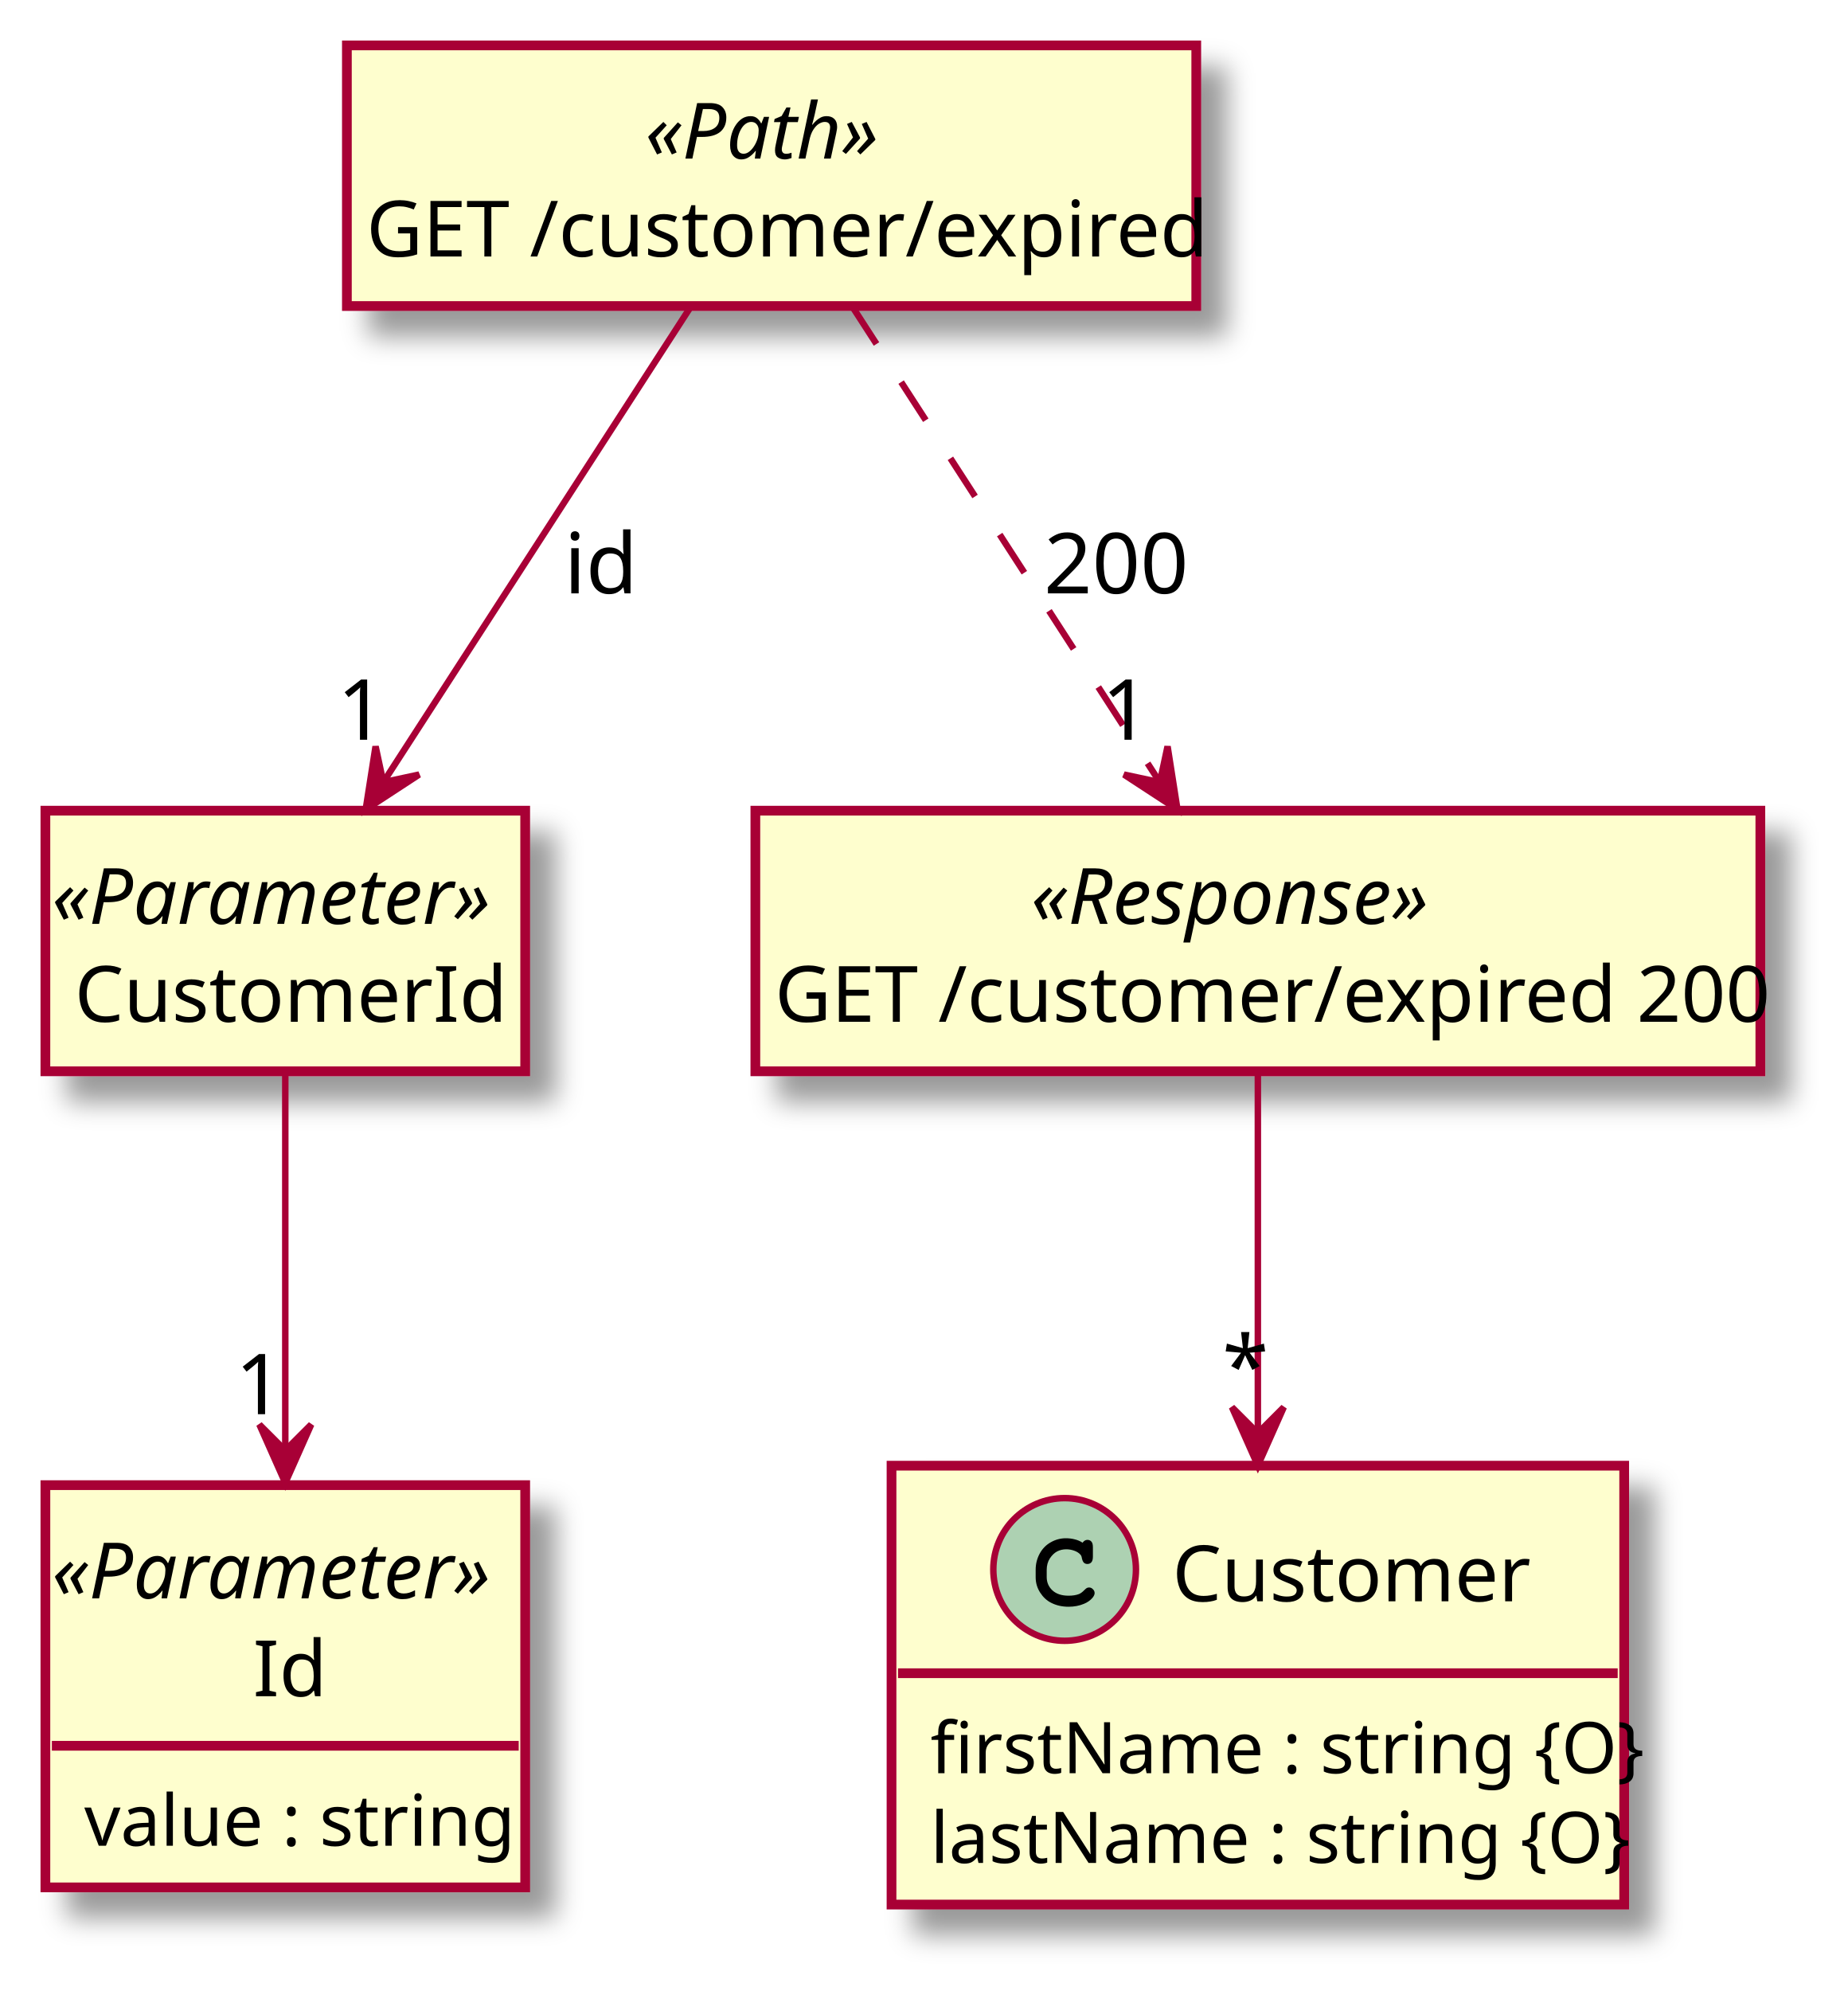
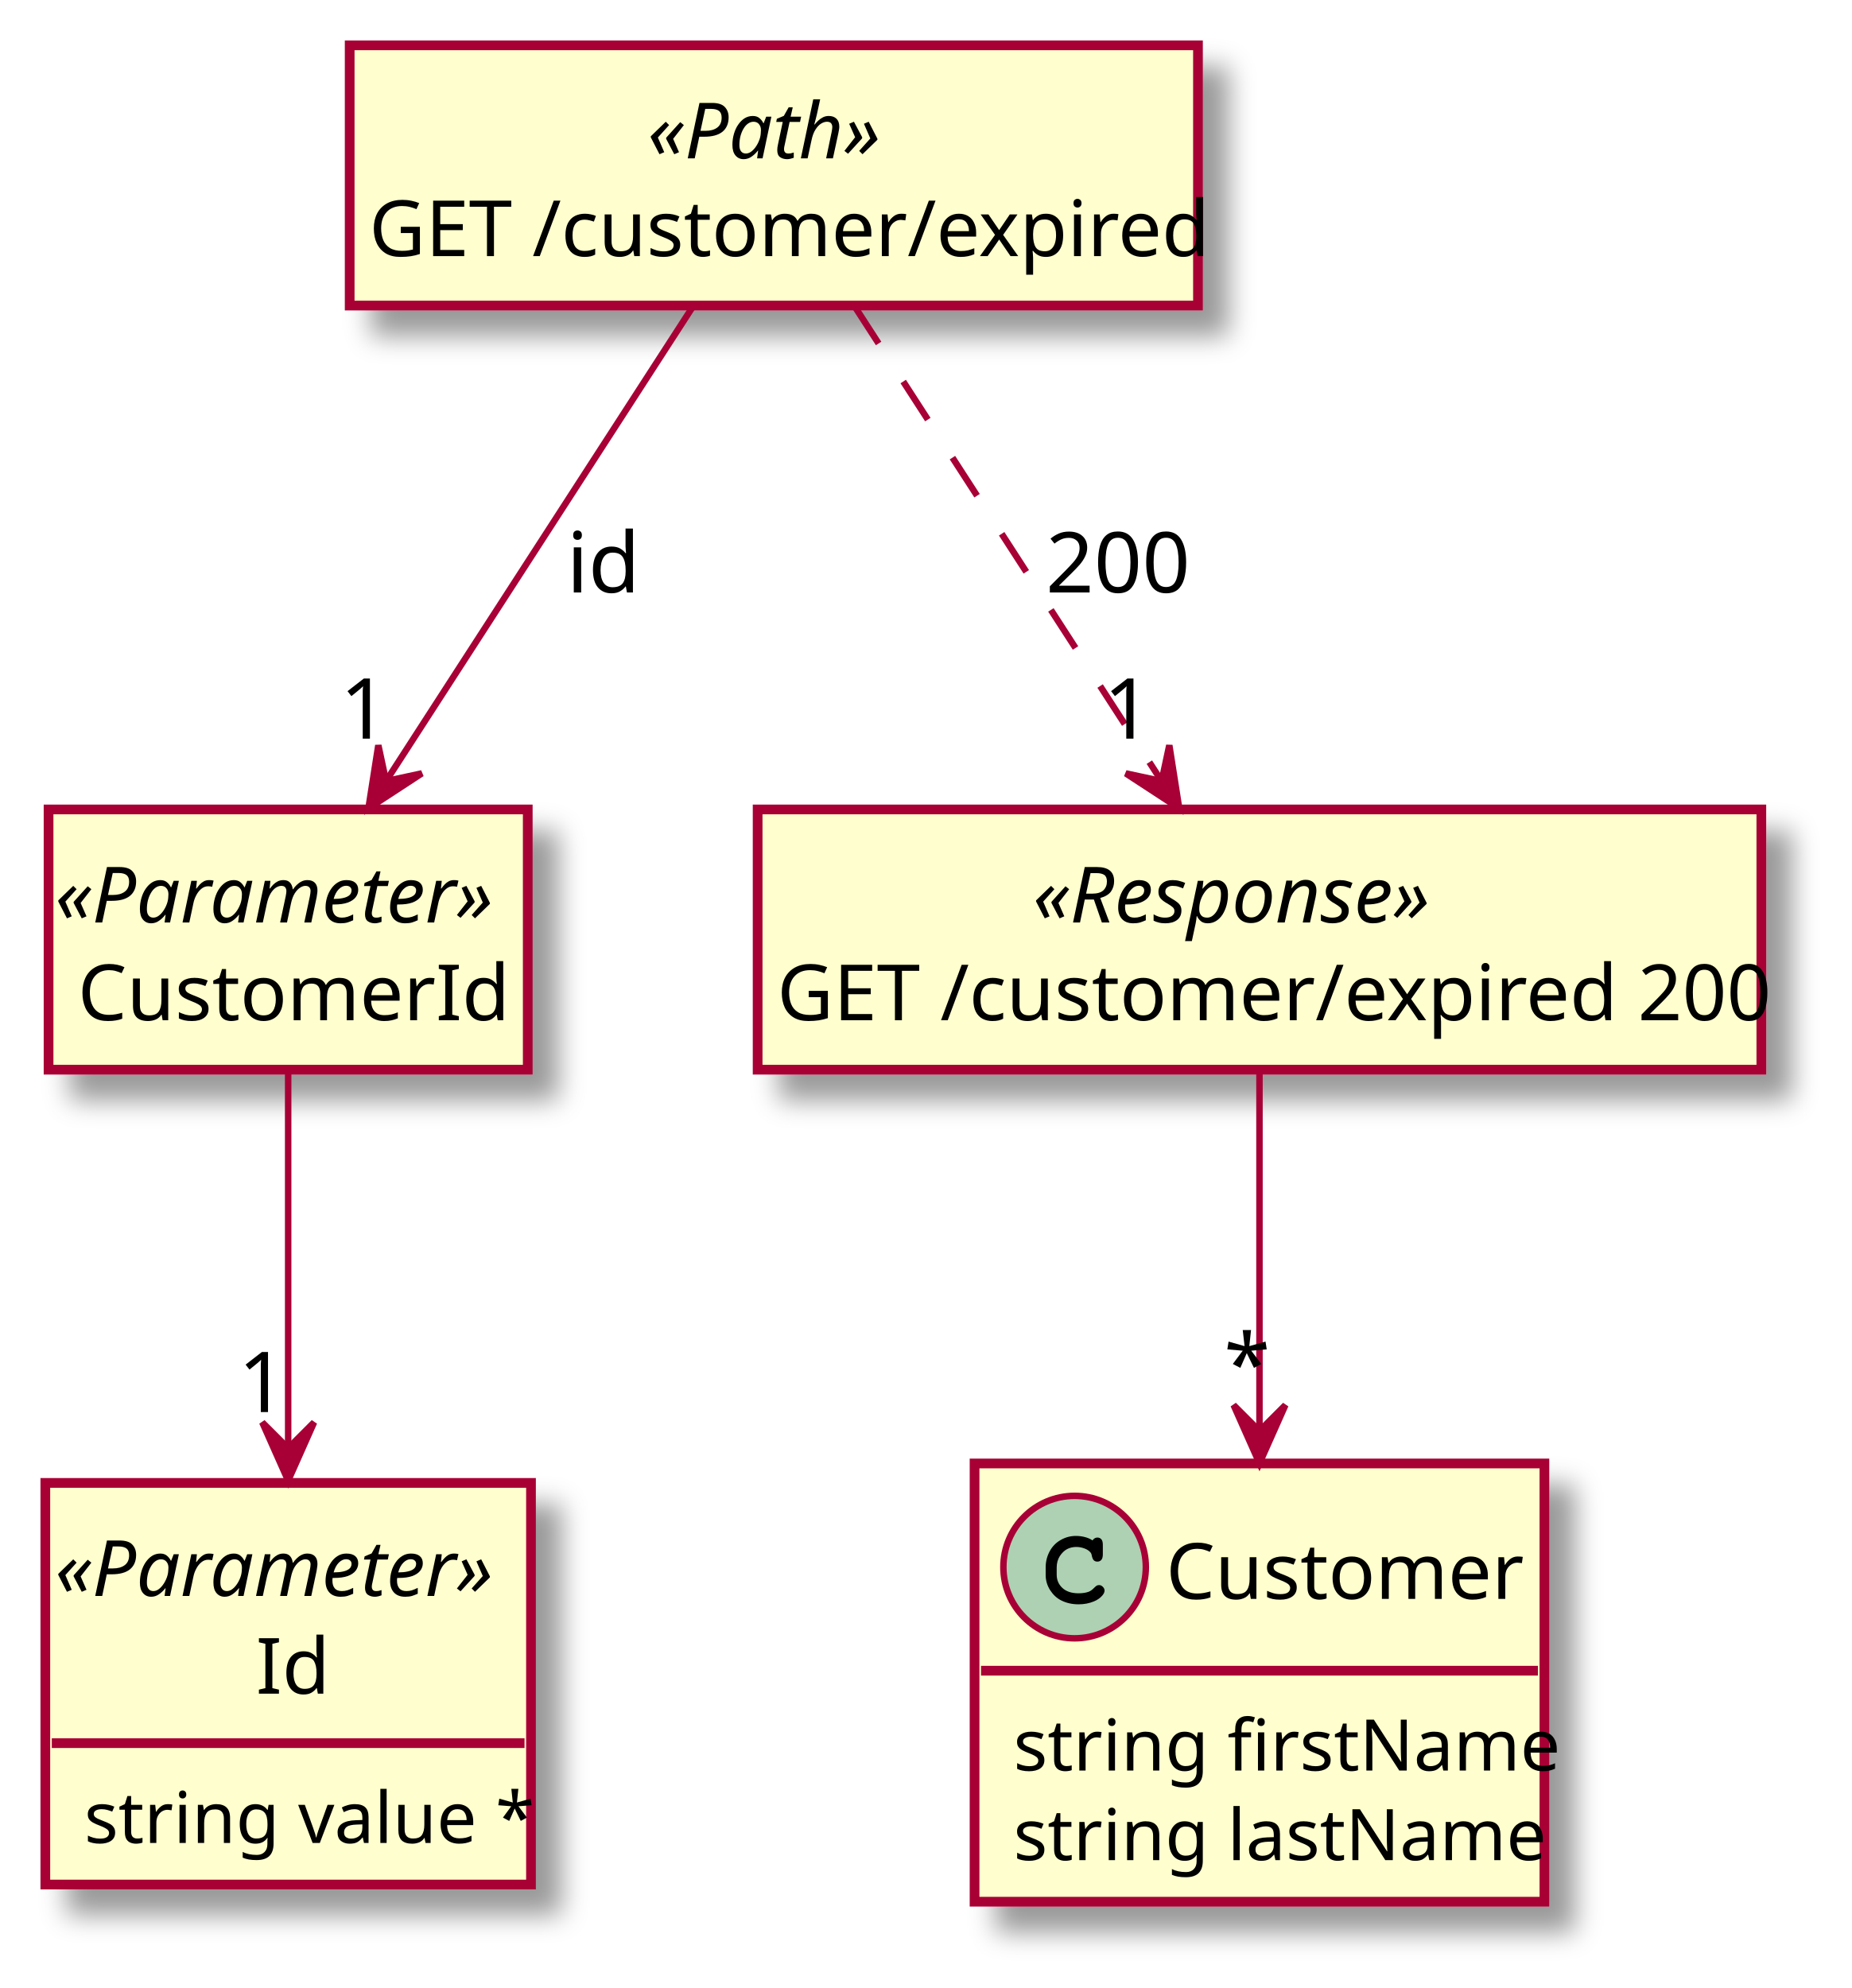
- <svg xmlns="http://www.w3.org/2000/svg" contentScriptType="application/ecmascript" contentStyleType="text/css" height="307px" preserveAspectRatio="none" style="width:285px;height:307px;background:#FFFFFF;" version="1.1" viewBox="0 0 285 307" width="285px" zoomAndPan="magnify">
+ <svg xmlns="http://www.w3.org/2000/svg" contentScriptType="application/ecmascript" contentStyleType="text/css" height="307px" preserveAspectRatio="none" style="width:286px;height:307px;background:#FFFFFF;" version="1.1" viewBox="0 0 286 307" width="286px" zoomAndPan="magnify">
  <defs>
-     <filter height="300%" id="fsna2f2ypd93o" width="300%" x="-1" y="-1">
+     <filter height="300%" id="fdd5fxxux00qi" width="300%" x="-1" y="-1">
      <feGaussianBlur result="blurOut" stdDeviation="2.0" />
      <feColorMatrix in="blurOut" result="blurOut2" type="matrix" values="0 0 0 0 0 0 0 0 0 0 0 0 0 0 0 0 0 0 .4 0" />
      <feOffset dx="4.0" dy="4.0" in="blurOut2" result="blurOut3" />
      <feBlend in="SourceGraphic" in2="blurOut3" mode="normal" />
    </filter>
  </defs>
  <g>
-     <rect codeLine="8" fill="#FEFECE" filter="url(#fsna2f2ypd93o)" height="67.672" id="Customer" style="stroke:#A80036;stroke-width:1.5;" width="113" x="137.5" y="226" />
-     <ellipse cx="164.2" cy="242" fill="#ADD1B2" rx="11" ry="11" style="stroke:#A80036;stroke-width:1.0;" />
-     <path d="M166.966,237.875 Q167.122,237.656 167.309,237.547 Q167.497,237.438 167.716,237.438 Q168.091,237.438 168.325,237.703 Q168.559,237.953 168.559,238.562 L168.559,240.016 Q168.559,240.625 168.325,240.891 Q168.091,241.156 167.716,241.156 Q167.372,241.156 167.169,240.953 Q166.966,240.766 166.856,240.25 Q166.809,239.891 166.622,239.703 Q166.294,239.328 165.684,239.109 Q165.075,238.891 164.45,238.891 Q163.684,238.891 163.044,239.219 Q162.419,239.547 161.919,240.297 Q161.434,241.047 161.434,242.078 L161.434,243.172 Q161.434,244.406 162.325,245.234 Q163.216,246.047 164.809,246.047 Q165.747,246.047 166.403,245.797 Q166.794,245.641 167.216,245.203 Q167.481,244.938 167.622,244.859 Q167.778,244.781 167.981,244.781 Q168.309,244.781 168.559,245.047 Q168.825,245.297 168.825,245.641 Q168.825,245.984 168.481,246.391 Q167.981,246.969 167.184,247.297 Q166.106,247.75 164.809,247.75 Q163.294,247.75 162.091,247.125 Q161.106,246.625 160.419,245.562 Q159.731,244.484 159.731,243.203 L159.731,242.047 Q159.731,240.719 160.341,239.578 Q160.966,238.422 162.059,237.812 Q163.153,237.188 164.387,237.188 Q165.122,237.188 165.762,237.359 Q166.419,237.516 166.966,237.875 Z " fill="#000000" />
-     <text fill="#000000" font-family="sans-serif" font-size="12" lengthAdjust="spacing" textLength="55" x="180.8" y="246.91">Customer
+     <rect codeLine="8" fill="#FEFECE" filter="url(#fdd5fxxux00qi)" height="67.672" id="Customer" style="stroke:#A80036;stroke-width:1.5;" width="88" x="150.5" y="226" />
+     <ellipse cx="165.95" cy="242" fill="#ADD1B2" rx="11" ry="11" style="stroke:#A80036;stroke-width:1.0;" />
+     <path d="M168.716,237.875 Q168.872,237.656 169.059,237.547 Q169.247,237.438 169.466,237.438 Q169.841,237.438 170.075,237.703 Q170.309,237.953 170.309,238.562 L170.309,240.016 Q170.309,240.625 170.075,240.891 Q169.841,241.156 169.466,241.156 Q169.122,241.156 168.919,240.953 Q168.716,240.766 168.606,240.25 Q168.559,239.891 168.372,239.703 Q168.044,239.328 167.434,239.109 Q166.825,238.891 166.2,238.891 Q165.434,238.891 164.794,239.219 Q164.169,239.547 163.669,240.297 Q163.184,241.047 163.184,242.078 L163.184,243.172 Q163.184,244.406 164.075,245.234 Q164.966,246.047 166.559,246.047 Q167.497,246.047 168.153,245.797 Q168.544,245.641 168.966,245.203 Q169.231,244.938 169.372,244.859 Q169.528,244.781 169.731,244.781 Q170.059,244.781 170.309,245.047 Q170.575,245.297 170.575,245.641 Q170.575,245.984 170.231,246.391 Q169.731,246.969 168.934,247.297 Q167.856,247.75 166.559,247.75 Q165.044,247.75 163.841,247.125 Q162.856,246.625 162.169,245.562 Q161.481,244.484 161.481,243.203 L161.481,242.047 Q161.481,240.719 162.091,239.578 Q162.716,238.422 163.809,237.812 Q164.903,237.188 166.137,237.188 Q166.872,237.188 167.512,237.359 Q168.169,237.516 168.716,237.875 Z " fill="#000000" />
+     <text fill="#000000" font-family="sans-serif" font-size="12" lengthAdjust="spacing" textLength="55" x="180.05" y="246.91">Customer
        </text>
-     <line style="stroke:#A80036;stroke-width:1.5;" x1="138.5" x2="249.5" y1="258" y2="258" />
-     <text fill="#000000" font-family="sans-serif" font-size="11" lengthAdjust="spacing" textLength="101" x="143.5" y="273.419">firstName : string {O}
+     <line style="stroke:#A80036;stroke-width:1.5;" x1="151.5" x2="237.5" y1="258" y2="258" />
+     <text fill="#000000" font-family="sans-serif" font-size="11" lengthAdjust="spacing" textLength="76" x="156.5" y="273.419">string firstName
        </text>
-     <text fill="#000000" font-family="sans-serif" font-size="11" lengthAdjust="spacing" textLength="99" x="143.5" y="287.255">lastName : string {O}
+     <text fill="#000000" font-family="sans-serif" font-size="11" lengthAdjust="spacing" textLength="74" x="156.5" y="287.255">string lastName
        </text>
-     <rect codeLine="13" fill="#FEFECE" filter="url(#fsna2f2ypd93o)" height="40.188" id="CustomerId" style="stroke:#A80036;stroke-width:1.5;" width="74" x="7" y="125" />
-     <text fill="#000000" font-family="sans-serif" font-size="12" font-style="italic" lengthAdjust="spacing" textLength="72" x="8" y="142.457">«Parameter»
+     <rect codeLine="13" fill="#FEFECE" filter="url(#fdd5fxxux00qi)" height="40.188" id="CustomerId" style="stroke:#A80036;stroke-width:1.5;" width="74" x="7.5" y="125" />
+     <text fill="#000000" font-family="sans-serif" font-size="12" font-style="italic" lengthAdjust="spacing" textLength="72" x="8.5" y="142.457">«Parameter»
        </text>
-     <text fill="#000000" font-family="sans-serif" font-size="12" lengthAdjust="spacing" textLength="65" x="11.5" y="157.551">CustomerId
+     <text fill="#000000" font-family="sans-serif" font-size="12" lengthAdjust="spacing" textLength="65" x="12" y="157.551">CustomerId
        </text>
-     <rect codeLine="16" fill="#FEFECE" filter="url(#fsna2f2ypd93o)" height="62.023" id="Id" style="stroke:#A80036;stroke-width:1.5;" width="74" x="7" y="229" />
-     <text fill="#000000" font-family="sans-serif" font-size="12" font-style="italic" lengthAdjust="spacing" textLength="72" x="8" y="246.457">«Parameter»
+     <rect codeLine="16" fill="#FEFECE" filter="url(#fdd5fxxux00qi)" height="62.023" id="Id" style="stroke:#A80036;stroke-width:1.5;" width="75" x="7" y="229" />
+     <text fill="#000000" font-family="sans-serif" font-size="12" font-style="italic" lengthAdjust="spacing" textLength="72" x="8.5" y="246.457">«Parameter»
        </text>
-     <text fill="#000000" font-family="sans-serif" font-size="12" lengthAdjust="spacing" textLength="10" x="39" y="261.551">Id
+     <text fill="#000000" font-family="sans-serif" font-size="12" lengthAdjust="spacing" textLength="10" x="39.5" y="261.551">Id
        </text>
-     <line style="stroke:#A80036;stroke-width:1.5;" x1="8" x2="80" y1="269.188" y2="269.188" />
-     <text fill="#000000" font-family="sans-serif" font-size="11" lengthAdjust="spacing" textLength="62" x="13" y="284.606">value : string
+     <line style="stroke:#A80036;stroke-width:1.5;" x1="8" x2="81" y1="269.188" y2="269.188" />
+     <text fill="#000000" font-family="sans-serif" font-size="11" lengthAdjust="spacing" textLength="63" x="13" y="284.606">string value *
        </text>
-     <rect codeLine="20" fill="#FEFECE" filter="url(#fsna2f2ypd93o)" height="40.188" id="GET /customer/expired" style="stroke:#A80036;stroke-width:1.5;" width="131" x="53.5" y="7" />
-     <text fill="#000000" font-family="sans-serif" font-size="12" font-style="italic" lengthAdjust="spacing" textLength="39" x="99.5" y="24.457">«Path»
+     <rect codeLine="20" fill="#FEFECE" filter="url(#fdd5fxxux00qi)" height="40.188" id="GET /customer/expired" style="stroke:#A80036;stroke-width:1.5;" width="131" x="54" y="7" />
+     <text fill="#000000" font-family="sans-serif" font-size="12" font-style="italic" lengthAdjust="spacing" textLength="39" x="100" y="24.457">«Path»
        </text>
-     <text fill="#000000" font-family="sans-serif" font-size="12" lengthAdjust="spacing" textLength="125" x="56.5" y="39.551">GET /customer/expired
+     <text fill="#000000" font-family="sans-serif" font-size="12" lengthAdjust="spacing" textLength="125" x="57" y="39.551">GET /customer/expired
        </text>
-     <rect codeLine="23" fill="#FEFECE" filter="url(#fsna2f2ypd93o)" height="40.188" id="GET /customer/expired 200" style="stroke:#A80036;stroke-width:1.5;" width="155" x="116.5" y="125" />
-     <text fill="#000000" font-family="sans-serif" font-size="12" font-style="italic" lengthAdjust="spacing" textLength="70" x="159" y="142.457">«Response»
+     <rect codeLine="23" fill="#FEFECE" filter="url(#fdd5fxxux00qi)" height="40.188" id="GET /customer/expired 200" style="stroke:#A80036;stroke-width:1.5;" width="155" x="117" y="125" />
+     <text fill="#000000" font-family="sans-serif" font-size="12" font-style="italic" lengthAdjust="spacing" textLength="70" x="159.5" y="142.457">«Response»
        </text>
-     <text fill="#000000" font-family="sans-serif" font-size="12" lengthAdjust="spacing" textLength="149" x="119.5" y="157.551">GET /customer/expired 200
+     <text fill="#000000" font-family="sans-serif" font-size="12" lengthAdjust="spacing" textLength="149" x="120" y="157.551">GET /customer/expired 200
        </text>
-     <path codeLine="26" d="M44,165.17 C44,181.05 44,204.07 44,223.33 " fill="none" id="CustomerId-to-Id" style="stroke:#A80036;stroke-width:1.0;" />
-     <polygon fill="#A80036" points="44,228.65,48,219.65,44,223.65,40,219.65,44,228.65" style="stroke:#A80036;stroke-width:1.0;" />
-     <text fill="#000000" font-family="sans-serif" font-size="13" lengthAdjust="spacing" textLength="7" x="36.278" y="218.063">1
+     <path codeLine="26" d="M44.5,165.17 C44.5,181.05 44.5,204.07 44.5,223.33 " fill="none" id="CustomerId-to-Id" style="stroke:#A80036;stroke-width:1.0;" />
+     <polygon fill="#A80036" points="44.5,228.65,48.5,219.65,44.5,223.65,40.5,219.65,44.5,228.65" style="stroke:#A80036;stroke-width:1.0;" />
+     <text fill="#000000" font-family="sans-serif" font-size="13" lengthAdjust="spacing" textLength="7" x="36.778" y="218.063">1
        </text>
-     <path codeLine="28" d="M106.62,47.16 C93.64,67.22 73.25,98.77 59.28,120.37 " fill="none" id="GET /customer/expired-to-CustomerId" style="stroke:#A80036;stroke-width:1.0;" />
-     <polygon fill="#A80036" points="56.4,124.82,64.644,119.432,59.114,120.621,57.925,115.09,56.4,124.82" style="stroke:#A80036;stroke-width:1.0;" />
-     <text fill="#000000" font-family="sans-serif" font-size="13" lengthAdjust="spacing" textLength="10" x="87" y="91.495">id
+     <path codeLine="28" d="M107.12,47.16 C94.14,67.22 73.75,98.77 59.78,120.37 " fill="none" id="GET /customer/expired-to-CustomerId" style="stroke:#A80036;stroke-width:1.0;" />
+     <polygon fill="#A80036" points="56.9,124.82,65.144,119.432,59.614,120.621,58.425,115.09,56.9,124.82" style="stroke:#A80036;stroke-width:1.0;" />
+     <text fill="#000000" font-family="sans-serif" font-size="13" lengthAdjust="spacing" textLength="10" x="87.5" y="91.495">id
        </text>
-     <text fill="#000000" font-family="sans-serif" font-size="13" lengthAdjust="spacing" textLength="7" x="52.014" y="114.061">1
+     <text fill="#000000" font-family="sans-serif" font-size="13" lengthAdjust="spacing" textLength="7" x="52.514" y="114.061">1
        </text>
-     <path codeLine="30" d="M194,165.17 C194,180.36 194,202.08 194,220.79 " fill="none" id="GET /customer/expired 200-to-Customer" style="stroke:#A80036;stroke-width:1.0;" />
-     <polygon fill="#A80036" points="194,225.98,198,216.98,194,220.98,190,216.98,194,225.98" style="stroke:#A80036;stroke-width:1.0;" />
-     <text fill="#000000" font-family="sans-serif" font-size="13" lengthAdjust="spacing" textLength="5" x="188.508" y="215.269">*
+     <path codeLine="30" d="M194.5,165.17 C194.5,180.36 194.5,202.08 194.5,220.79 " fill="none" id="GET /customer/expired 200-to-Customer" style="stroke:#A80036;stroke-width:1.0;" />
+     <polygon fill="#A80036" points="194.5,225.98,198.5,216.98,194.5,220.98,190.5,216.98,194.5,225.98" style="stroke:#A80036;stroke-width:1.0;" />
+     <text fill="#000000" font-family="sans-serif" font-size="13" lengthAdjust="spacing" textLength="5" x="189.008" y="215.269">*
        </text>
-     <path codeLine="32" d="M131.38,47.16 C144.36,67.22 164.75,98.77 178.72,120.37 " fill="none" id="GET /customer/expired-to-GET /customer/expired 200" style="stroke:#A80036;stroke-width:1.0;stroke-dasharray:7.0,7.0;" />
-     <polygon fill="#A80036" points="181.6,124.82,180.075,115.09,178.886,120.621,173.356,119.432,181.6,124.82" style="stroke:#A80036;stroke-width:1.0;" />
-     <text fill="#000000" font-family="sans-serif" font-size="13" lengthAdjust="spacing" textLength="21" x="161" y="91.495">200
+     <path codeLine="32" d="M131.88,47.16 C144.86,67.22 165.25,98.77 179.22,120.37 " fill="none" id="GET /customer/expired-to-GET /customer/expired 200" style="stroke:#A80036;stroke-width:1.0;stroke-dasharray:7.0,7.0;" />
+     <polygon fill="#A80036" points="182.1,124.82,180.575,115.09,179.386,120.621,173.856,119.432,182.1,124.82" style="stroke:#A80036;stroke-width:1.0;" />
+     <text fill="#000000" font-family="sans-serif" font-size="13" lengthAdjust="spacing" textLength="21" x="161.5" y="91.495">200
        </text>
-     <text fill="#000000" font-family="sans-serif" font-size="13" lengthAdjust="spacing" textLength="7" x="169.929" y="114.061">1
+     <text fill="#000000" font-family="sans-serif" font-size="13" lengthAdjust="spacing" textLength="7" x="170.429" y="114.061">1
        </text>
  </g>
</svg>
